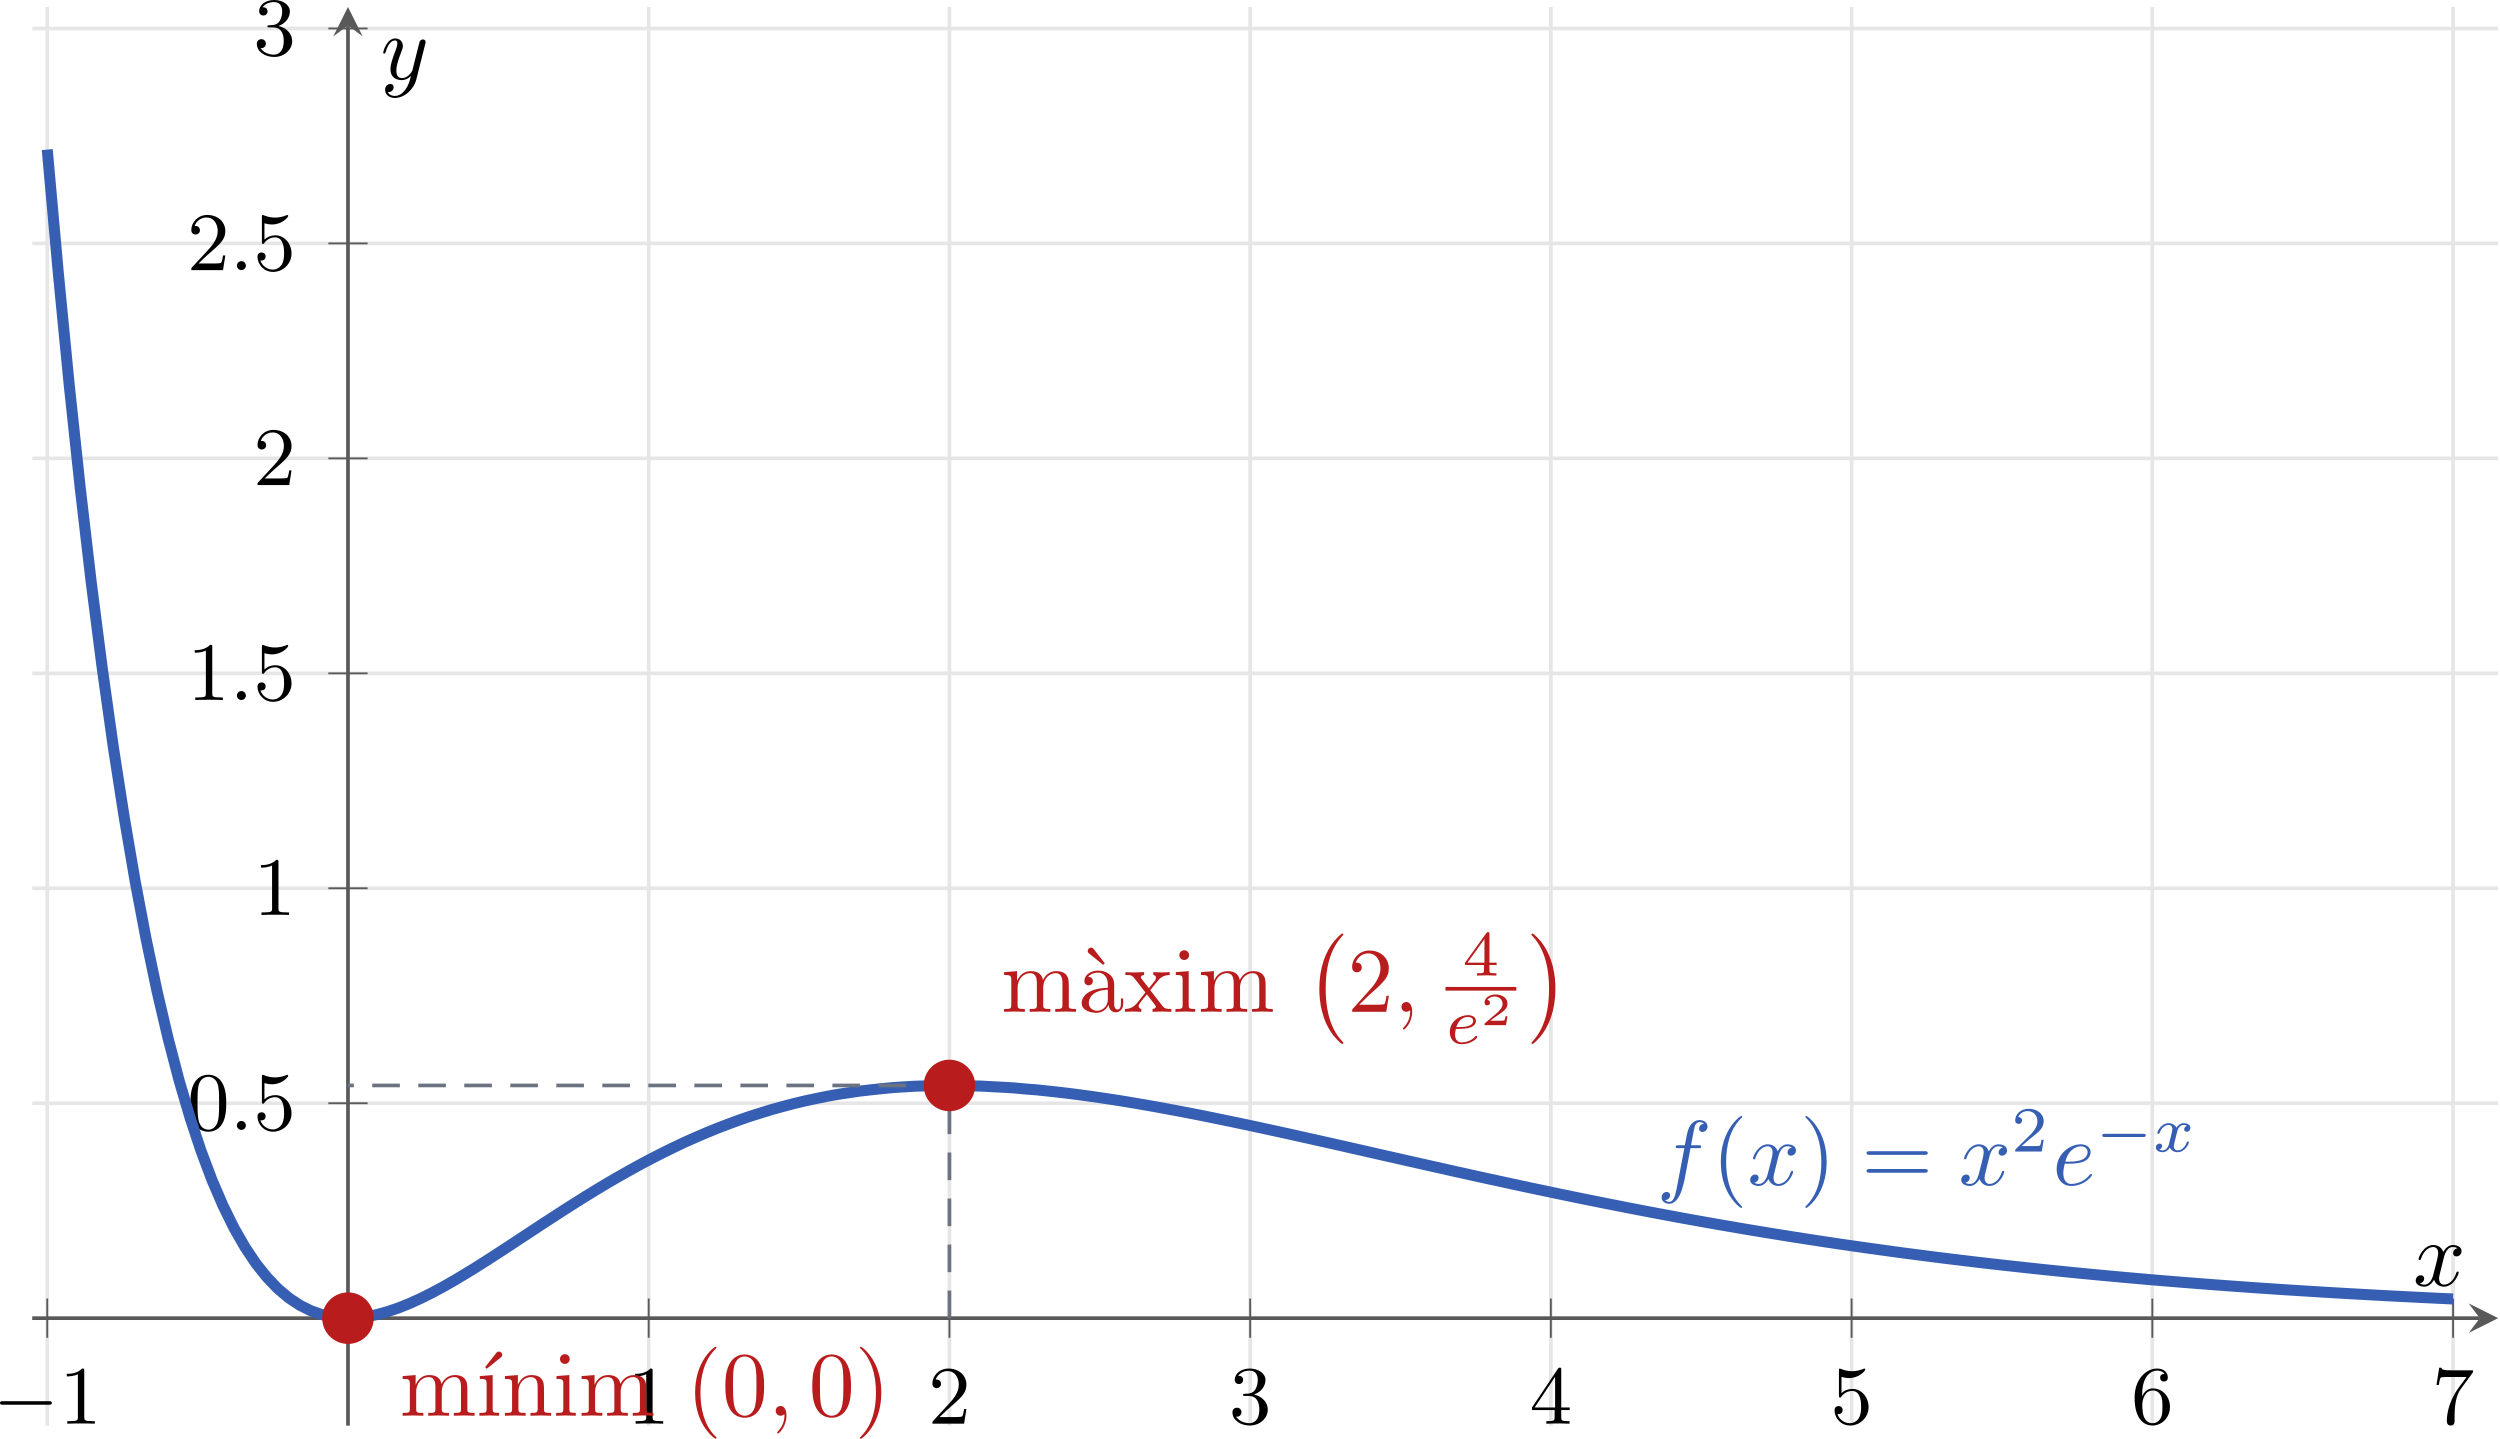
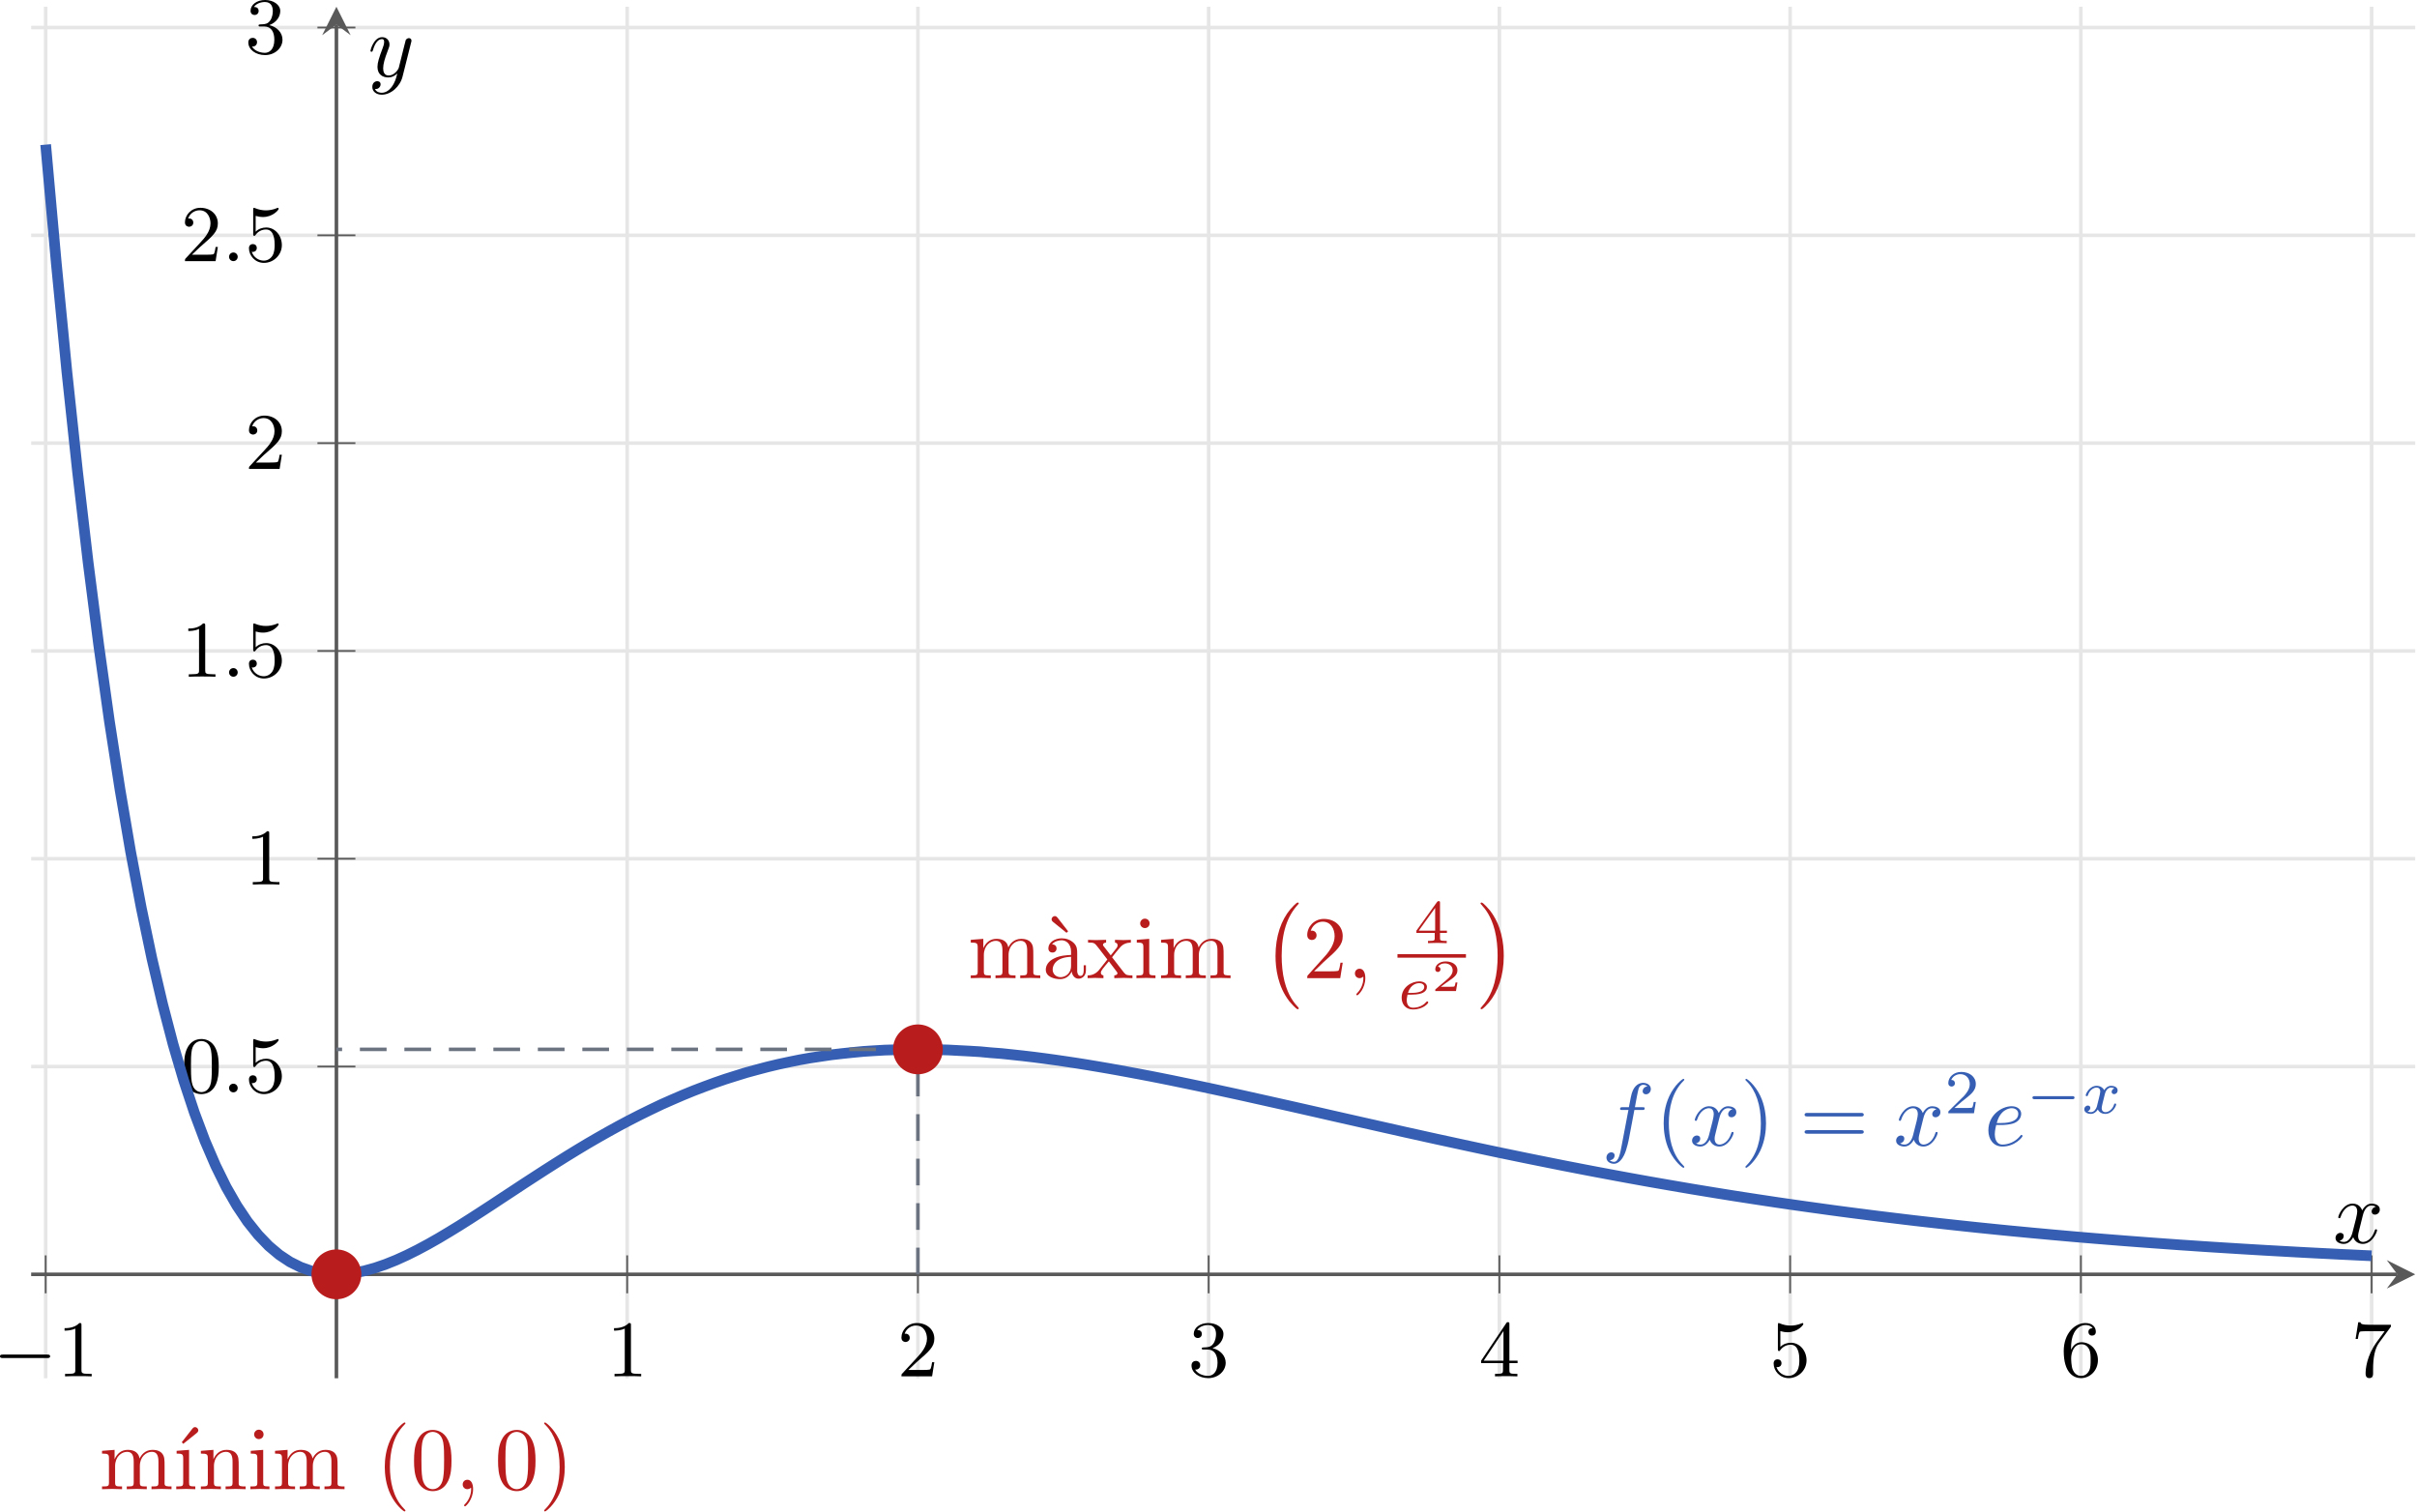
- <svg xmlns="http://www.w3.org/2000/svg" xmlns:xlink="http://www.w3.org/1999/xlink" version="1.1" width="270.662pt" height="155.765pt" viewBox="-62.927 -63.891 270.662 155.765">
+ <svg xmlns="http://www.w3.org/2000/svg" xmlns:xlink="http://www.w3.org/1999/xlink" version="1.1" width="270.662pt" height="169.262pt" viewBox="-62.927 -63.891 270.662 169.262">
  <defs>
    <path id="g0-0" d="M6.052-2.053C6.214-2.053 6.384-2.053 6.384-2.251C6.384-2.439 6.205-2.439 6.052-2.439H1.103C.95-2.439 .771-2.439 .771-2.251C.771-2.053 .941-2.053 1.103-2.053H6.052Z" />
    <path id="g1-58" d="M1.757-.484C1.757-.744 1.551-.968 1.273-.968S.789-.744 .789-.484S.995 0 1.273 0S1.757-.224 1.757-.484Z" />
    <path id="g2-48" d="M4.241-2.869C4.241-3.47 4.214-4.241 3.9-4.914C3.506-5.756 2.824-5.972 2.304-5.972C1.766-5.972 1.085-5.756 .69-4.896C.403-4.277 .359-3.551 .359-2.869C.359-2.286 .377-1.417 .762-.708C1.184 .054 1.883 .197 2.295 .197C2.878 .197 3.542-.054 3.918-.879C4.187-1.479 4.241-2.152 4.241-2.869ZM2.304-.027C2.035-.027 1.39-.152 1.219-1.166C1.13-1.695 1.13-2.466 1.13-2.977C1.13-3.587 1.13-4.295 1.237-4.788C1.417-5.586 1.991-5.747 2.295-5.747C2.636-5.747 3.201-5.568 3.371-4.734C3.47-4.241 3.47-3.542 3.47-2.977C3.47-2.421 3.47-1.668 3.38-1.139C3.192-.117 2.529-.027 2.304-.027Z" />
    <path id="g2-49" d="M2.726-5.73C2.726-5.954 2.717-5.972 2.493-5.972C1.937-5.398 1.112-5.398 .834-5.398V-5.12C1.004-5.12 1.551-5.12 2.035-5.353V-.717C2.035-.386 2.008-.278 1.175-.278H.888V0C1.21-.027 2.008-.027 2.376-.027S3.551-.027 3.873 0V-.278H3.587C2.753-.278 2.726-.386 2.726-.717V-5.73Z" />
    <path id="g2-50" d="M4.142-1.587H3.891C3.873-1.47 3.802-.941 3.685-.798C3.631-.717 3.013-.717 2.833-.717H1.237L2.125-1.56C3.596-2.833 4.142-3.309 4.142-4.223C4.142-5.254 3.291-5.972 2.188-5.972C1.157-5.972 .457-5.156 .457-4.34C.457-3.891 .843-3.847 .924-3.847C1.121-3.847 1.39-3.99 1.39-4.313C1.39-4.582 1.201-4.779 .924-4.779C.879-4.779 .852-4.779 .816-4.77C1.031-5.407 1.605-5.694 2.089-5.694C3.004-5.694 3.318-4.842 3.318-4.223C3.318-3.309 2.627-2.564 2.197-2.098L.556-.323C.457-.224 .457-.206 .457 0H3.891L4.142-1.587Z" />
    <path id="g2-51" d="M2.735-3.156C3.569-3.47 3.963-4.125 3.963-4.743C3.963-5.434 3.201-5.972 2.268-5.972S.637-5.443 .637-4.761C.637-4.465 .834-4.295 1.094-4.295S1.542-4.483 1.542-4.743C1.542-5.057 1.327-5.192 1.022-5.192C1.255-5.568 1.802-5.747 2.242-5.747C2.986-5.747 3.129-5.156 3.129-4.734C3.129-4.465 3.075-4.035 2.851-3.694C2.573-3.291 2.26-3.273 2-3.255C1.775-3.237 1.757-3.237 1.686-3.237C1.605-3.228 1.533-3.219 1.533-3.12C1.533-3.004 1.605-3.004 1.757-3.004H2.179C2.959-3.004 3.3-2.376 3.3-1.524C3.3-.377 2.69-.054 2.233-.054C2.062-.054 1.193-.099 .789-.762C1.112-.717 1.363-.941 1.363-1.246C1.363-1.542 1.139-1.731 .879-1.731C.655-1.731 .386-1.596 .386-1.219C.386-.421 1.219 .197 2.26 .197C3.38 .197 4.214-.61 4.214-1.524C4.214-2.304 3.596-2.968 2.735-3.156Z" />
    <path id="g2-52" d="M.26-1.757V-1.479H2.708V-.708C2.708-.377 2.681-.278 2.008-.278H1.811V0C2.376-.027 3.004-.027 3.067-.027C3.111-.027 3.757-.027 4.322 0V-.278H4.125C3.452-.278 3.425-.377 3.425-.708V-1.479H4.34V-1.757H3.425V-5.828C3.425-6.007 3.425-6.07 3.255-6.07C3.147-6.07 3.138-6.061 3.058-5.936L.26-1.757ZM.547-1.757L2.762-5.075V-1.757H.547Z" />
    <path id="g2-53" d="M.933-3.093C.933-2.932 .933-2.833 1.058-2.833C1.13-2.833 1.157-2.869 1.21-2.95C1.479-3.327 1.91-3.542 2.376-3.542C3.335-3.542 3.335-2.161 3.335-1.838C3.335-1.56 3.335-1.004 3.084-.601C2.842-.224 2.466-.054 2.116-.054C1.587-.054 .986-.386 .771-1.049C.78-1.049 .834-1.031 .897-1.031C1.076-1.031 1.336-1.148 1.336-1.47C1.336-1.748 1.139-1.91 .897-1.91C.708-1.91 .457-1.802 .457-1.444C.457-.628 1.139 .197 2.134 .197C3.219 .197 4.142-.681 4.142-1.793C4.142-2.878 3.371-3.766 2.394-3.766C1.964-3.766 1.524-3.622 1.21-3.3V-5.066C1.479-4.985 1.757-4.94 2.035-4.94C3.138-4.94 3.784-5.738 3.784-5.855C3.784-5.936 3.73-5.972 3.685-5.972C3.667-5.972 3.649-5.972 3.569-5.927C3.147-5.756 2.735-5.685 2.358-5.685C1.973-5.685 1.569-5.756 1.157-5.927C1.067-5.972 1.049-5.972 1.04-5.972C.933-5.972 .933-5.882 .933-5.73V-3.093Z" />
    <path id="g2-54" d="M1.201-2.968C1.201-3.882 1.3-4.394 1.542-4.86C1.722-5.227 2.161-5.747 2.824-5.747C3.004-5.747 3.416-5.712 3.622-5.389C3.291-5.389 3.147-5.218 3.147-4.976C3.147-4.743 3.309-4.564 3.56-4.564S3.981-4.725 3.981-4.994C3.981-5.496 3.622-5.972 2.806-5.972C1.65-5.972 .386-4.833 .386-2.833C.386-.403 1.479 .197 2.322 .197C3.318 .197 4.214-.637 4.214-1.82C4.214-2.959 3.389-3.82 2.376-3.82C1.838-3.82 1.453-3.506 1.201-2.968ZM2.313-.054C1.802-.054 1.506-.475 1.399-.735C1.228-1.139 1.219-1.883 1.219-2.026C1.219-2.627 1.497-3.596 2.358-3.596C2.502-3.596 2.941-3.596 3.228-3.04C3.398-2.699 3.398-2.26 3.398-1.829S3.398-.959 3.228-.628C2.95-.117 2.555-.054 2.313-.054Z" />
    <path id="g2-55" d="M4.394-5.469C4.474-5.568 4.474-5.586 4.474-5.774H2.242C1.112-5.774 1.085-5.891 1.058-6.061H.807L.511-4.187H.762C.798-4.394 .87-4.896 .986-5.003C1.049-5.057 1.757-5.057 1.883-5.057H3.766L2.905-3.882C1.739-2.277 1.632-.816 1.632-.305C1.632-.206 1.632 .197 2.044 .197C2.466 .197 2.466-.197 2.466-.314V-.753C2.466-2.071 2.663-3.111 3.138-3.757L4.394-5.469Z" />
    <path id="g3-0" d="M5.189-1.576C5.3-1.576 5.467-1.576 5.467-1.743C5.467-1.918 5.307-1.918 5.189-1.918H1.032C.921-1.918 .753-1.918 .753-1.75C.753-1.576 .914-1.576 1.032-1.576H5.189Z" />
    <path id="g4-59" d="M2.022-.01C2.022-.667 1.773-1.056 1.385-1.056C1.056-1.056 .857-.807 .857-.528C.857-.259 1.056 0 1.385 0C1.504 0 1.634-.04 1.733-.13C1.763-.149 1.773-.159 1.783-.159S1.803-.149 1.803-.01C1.803 .727 1.455 1.325 1.126 1.654C1.016 1.763 1.016 1.783 1.016 1.813C1.016 1.883 1.066 1.923 1.116 1.923C1.225 1.923 2.022 1.156 2.022-.01Z" />
    <path id="g4-101" d="M1.863-2.301C2.152-2.301 2.889-2.321 3.387-2.531C4.085-2.829 4.134-3.417 4.134-3.557C4.134-3.995 3.756-4.403 3.068-4.403C1.963-4.403 .458-3.437 .458-1.694C.458-.677 1.046 .11 2.022 .11C3.447 .11 4.284-.946 4.284-1.066C4.284-1.126 4.224-1.196 4.164-1.196C4.115-1.196 4.095-1.176 4.035-1.096C3.248-.11 2.162-.11 2.042-.11C1.265-.11 1.176-.946 1.176-1.265C1.176-1.385 1.186-1.694 1.335-2.301H1.863ZM1.395-2.521C1.783-4.035 2.809-4.184 3.068-4.184C3.537-4.184 3.806-3.895 3.806-3.557C3.806-2.521 2.212-2.521 1.803-2.521H1.395Z" />
    <path id="g4-102" d="M3.656-3.985H4.513C4.712-3.985 4.812-3.985 4.812-4.184C4.812-4.294 4.712-4.294 4.543-4.294H3.716L3.925-5.43C3.965-5.639 4.105-6.346 4.164-6.466C4.254-6.655 4.423-6.804 4.633-6.804C4.672-6.804 4.932-6.804 5.121-6.625C4.682-6.585 4.583-6.237 4.583-6.087C4.583-5.858 4.762-5.738 4.951-5.738C5.21-5.738 5.499-5.958 5.499-6.336C5.499-6.795 5.041-7.024 4.633-7.024C4.294-7.024 3.666-6.844 3.367-5.858C3.308-5.649 3.278-5.549 3.039-4.294H2.351C2.162-4.294 2.052-4.294 2.052-4.105C2.052-3.985 2.142-3.985 2.331-3.985H2.989L2.242-.05C2.062 .917 1.893 1.823 1.375 1.823C1.335 1.823 1.086 1.823 .897 1.644C1.355 1.614 1.445 1.255 1.445 1.106C1.445 .877 1.265 .757 1.076 .757C.817 .757 .528 .976 .528 1.355C.528 1.803 .966 2.042 1.375 2.042C1.923 2.042 2.321 1.455 2.501 1.076C2.819 .448 3.049-.757 3.059-.827L3.656-3.985Z" />
    <path id="g4-120" d="M3.328-3.009C3.387-3.268 3.616-4.184 4.314-4.184C4.364-4.184 4.603-4.184 4.812-4.055C4.533-4.005 4.334-3.756 4.334-3.517C4.334-3.357 4.443-3.168 4.712-3.168C4.932-3.168 5.25-3.347 5.25-3.746C5.25-4.264 4.663-4.403 4.324-4.403C3.746-4.403 3.397-3.875 3.278-3.646C3.029-4.304 2.491-4.403 2.202-4.403C1.166-4.403 .598-3.118 .598-2.869C.598-2.77 .697-2.77 .717-2.77C.797-2.77 .827-2.79 .847-2.879C1.186-3.935 1.843-4.184 2.182-4.184C2.371-4.184 2.72-4.095 2.72-3.517C2.72-3.208 2.55-2.54 2.182-1.146C2.022-.528 1.674-.11 1.235-.11C1.176-.11 .946-.11 .737-.239C.986-.289 1.205-.498 1.205-.777C1.205-1.046 .986-1.126 .837-1.126C.538-1.126 .289-.867 .289-.548C.289-.09 .787 .11 1.225 .11C1.883 .11 2.242-.588 2.271-.648C2.391-.279 2.75 .11 3.347 .11C4.374 .11 4.941-1.176 4.941-1.425C4.941-1.524 4.852-1.524 4.822-1.524C4.732-1.524 4.712-1.484 4.692-1.415C4.364-.349 3.686-.11 3.367-.11C2.979-.11 2.819-.428 2.819-.767C2.819-.986 2.879-1.205 2.989-1.644L3.328-3.009Z" />
    <path id="g4-121" d="M4.842-3.796C4.882-3.935 4.882-3.955 4.882-4.025C4.882-4.204 4.742-4.294 4.593-4.294C4.493-4.294 4.334-4.234 4.244-4.085C4.224-4.035 4.144-3.726 4.105-3.547C4.035-3.288 3.965-3.019 3.905-2.75L3.457-.956C3.417-.807 2.989-.11 2.331-.11C1.823-.11 1.714-.548 1.714-.917C1.714-1.375 1.883-1.993 2.222-2.869C2.381-3.278 2.421-3.387 2.421-3.587C2.421-4.035 2.102-4.403 1.604-4.403C.658-4.403 .289-2.959 .289-2.869C.289-2.77 .389-2.77 .408-2.77C.508-2.77 .518-2.79 .568-2.949C.837-3.885 1.235-4.184 1.574-4.184C1.654-4.184 1.823-4.184 1.823-3.866C1.823-3.616 1.724-3.357 1.654-3.168C1.255-2.112 1.076-1.544 1.076-1.076C1.076-.189 1.704 .11 2.291 .11C2.68 .11 3.019-.06 3.298-.339C3.168 .179 3.049 .667 2.65 1.196C2.391 1.534 2.012 1.823 1.554 1.823C1.415 1.823 .966 1.793 .797 1.405C.956 1.405 1.086 1.405 1.225 1.285C1.325 1.196 1.425 1.066 1.425 .877C1.425 .568 1.156 .528 1.056 .528C.827 .528 .498 .687 .498 1.176C.498 1.674 .936 2.042 1.554 2.042C2.58 2.042 3.606 1.136 3.885 .01L4.842-3.796Z" />
    <path id="g5-101" d="M1.562-1.59C1.757-1.59 2.308-1.604 2.685-1.736C3.201-1.918 3.299-2.253 3.299-2.462C3.299-2.845 2.915-3.075 2.434-3.075C1.597-3.075 .467-2.434 .467-1.241C.467-.537 .907 .07 1.723 .07C2.901 .07 3.452-.621 3.452-.718C3.452-.76 3.389-.837 3.333-.837C3.292-.837 3.278-.823 3.222-.767C2.678-.126 1.862-.126 1.736-.126C1.318-.126 1.039-.404 1.039-.969C1.039-1.067 1.039-1.206 1.123-1.59H1.562ZM1.179-1.785C1.465-2.797 2.239-2.88 2.434-2.88C2.741-2.88 2.999-2.727 2.999-2.462C2.999-1.785 1.82-1.785 1.52-1.785H1.179Z" />
    <path id="g5-120" d="M1.736-.739C1.667-.502 1.437-.126 1.081-.126C1.06-.126 .851-.126 .704-.223C.99-.314 1.011-.565 1.011-.607C1.011-.76 .893-.865 .732-.865C.537-.865 .335-.697 .335-.439C.335-.091 .725 .07 1.067 .07C1.388 .07 1.674-.133 1.848-.425C2.015-.056 2.399 .07 2.678 .07C3.48 .07 3.905-.802 3.905-.997C3.905-1.088 3.815-1.088 3.794-1.088C3.696-1.088 3.689-1.053 3.661-.969C3.515-.488 3.096-.126 2.706-.126C2.427-.126 2.28-.314 2.28-.579C2.28-.76 2.448-1.395 2.643-2.169C2.783-2.706 3.096-2.88 3.327-2.88C3.34-2.88 3.557-2.88 3.703-2.783C3.48-2.72 3.396-2.525 3.396-2.399C3.396-2.246 3.515-2.141 3.675-2.141S4.066-2.273 4.066-2.566C4.066-2.957 3.619-3.075 3.34-3.075C2.992-3.075 2.713-2.845 2.559-2.58C2.434-2.866 2.113-3.075 1.723-3.075C.941-3.075 .495-2.218 .495-2.008C.495-1.918 .593-1.918 .614-1.918C.704-1.918 .711-1.946 .746-2.036C.921-2.58 1.36-2.88 1.702-2.88C1.932-2.88 2.12-2.755 2.12-2.42C2.12-2.28 2.036-1.932 1.974-1.695L1.736-.739Z" />
    <path id="g6-16" d="M1.763-4.403L.369-4.294V-3.985C1.016-3.985 1.106-3.925 1.106-3.437V-.757C1.106-.309 .996-.309 .329-.309V0C.648-.01 1.186-.03 1.425-.03C1.773-.03 2.122-.01 2.461 0V-.309C1.803-.309 1.763-.359 1.763-.747V-4.403Z" />
    <path id="g6-18" d="M2.74-5.081L2.919-5.25L1.724-6.785C1.694-6.824 1.584-6.954 1.425-6.954C1.245-6.954 1.066-6.775 1.066-6.595C1.066-6.476 1.136-6.376 1.235-6.296L2.74-5.081Z" />
    <path id="g6-19" d="M3.736-6.296C3.826-6.366 3.905-6.476 3.905-6.595C3.905-6.775 3.726-6.954 3.547-6.954C3.397-6.954 3.288-6.844 3.248-6.785L2.052-5.26L2.222-5.081L3.736-6.296Z" />
    <path id="g6-40" d="M3.298 2.391C3.298 2.361 3.298 2.341 3.128 2.172C1.883 .917 1.564-.966 1.564-2.491C1.564-4.224 1.943-5.958 3.168-7.203C3.298-7.323 3.298-7.342 3.298-7.372C3.298-7.442 3.258-7.472 3.198-7.472C3.098-7.472 2.202-6.795 1.614-5.529C1.106-4.433 .986-3.328 .986-2.491C.986-1.714 1.096-.508 1.644 .618C2.242 1.843 3.098 2.491 3.198 2.491C3.258 2.491 3.298 2.461 3.298 2.391Z" />
    <path id="g6-41" d="M2.879-2.491C2.879-3.268 2.77-4.473 2.222-5.599C1.624-6.824 .767-7.472 .667-7.472C.608-7.472 .568-7.432 .568-7.372C.568-7.342 .568-7.323 .757-7.143C1.733-6.157 2.301-4.573 2.301-2.491C2.301-.787 1.933 .966 .697 2.222C.568 2.341 .568 2.361 .568 2.391C.568 2.451 .608 2.491 .667 2.491C.767 2.491 1.664 1.813 2.252 .548C2.76-.548 2.879-1.654 2.879-2.491Z" />
    <path id="g6-48" d="M4.583-3.188C4.583-3.985 4.533-4.782 4.184-5.519C3.726-6.476 2.909-6.635 2.491-6.635C1.893-6.635 1.166-6.376 .757-5.45C.438-4.762 .389-3.985 .389-3.188C.389-2.441 .428-1.544 .837-.787C1.265 .02 1.993 .219 2.481 .219C3.019 .219 3.776 .01 4.214-.936C4.533-1.624 4.583-2.401 4.583-3.188ZM2.481 0C2.092 0 1.504-.249 1.325-1.205C1.215-1.803 1.215-2.72 1.215-3.308C1.215-3.945 1.215-4.603 1.295-5.141C1.484-6.326 2.232-6.416 2.481-6.416C2.809-6.416 3.467-6.237 3.656-5.25C3.756-4.692 3.756-3.935 3.756-3.308C3.756-2.56 3.756-1.883 3.646-1.245C3.497-.299 2.929 0 2.481 0Z" />
    <path id="g6-50" d="M1.265-.767L2.321-1.793C3.875-3.168 4.473-3.706 4.473-4.702C4.473-5.838 3.577-6.635 2.361-6.635C1.235-6.635 .498-5.719 .498-4.832C.498-4.274 .996-4.274 1.026-4.274C1.196-4.274 1.544-4.394 1.544-4.802C1.544-5.061 1.365-5.32 1.016-5.32C.936-5.32 .917-5.32 .887-5.31C1.116-5.958 1.654-6.326 2.232-6.326C3.138-6.326 3.567-5.519 3.567-4.702C3.567-3.905 3.068-3.118 2.521-2.501L.608-.369C.498-.259 .498-.239 .498 0H4.194L4.473-1.733H4.224C4.174-1.435 4.105-.996 4.005-.847C3.935-.767 3.278-.767 3.059-.767H1.265Z" />
    <path id="g6-61" d="M6.844-3.258C6.994-3.258 7.183-3.258 7.183-3.457S6.994-3.656 6.854-3.656H.887C.747-3.656 .558-3.656 .558-3.457S.747-3.258 .897-3.258H6.844ZM6.854-1.325C6.994-1.325 7.183-1.325 7.183-1.524S6.994-1.724 6.844-1.724H.897C.747-1.724 .558-1.724 .558-1.524S.747-1.325 .887-1.325H6.854Z" />
    <path id="g6-97" d="M3.318-.757C3.357-.359 3.626 .06 4.095 .06C4.304 .06 4.912-.08 4.912-.887V-1.445H4.663V-.887C4.663-.309 4.413-.249 4.304-.249C3.975-.249 3.935-.697 3.935-.747V-2.74C3.935-3.158 3.935-3.547 3.577-3.915C3.188-4.304 2.69-4.463 2.212-4.463C1.395-4.463 .707-3.995 .707-3.337C.707-3.039 .907-2.869 1.166-2.869C1.445-2.869 1.624-3.068 1.624-3.328C1.624-3.447 1.574-3.776 1.116-3.786C1.385-4.134 1.873-4.244 2.192-4.244C2.68-4.244 3.248-3.856 3.248-2.969V-2.6C2.74-2.57 2.042-2.54 1.415-2.242C.667-1.903 .418-1.385 .418-.946C.418-.139 1.385 .11 2.012 .11C2.67 .11 3.128-.289 3.318-.757ZM3.248-2.391V-1.395C3.248-.448 2.531-.11 2.082-.11C1.594-.11 1.186-.458 1.186-.956C1.186-1.504 1.604-2.331 3.248-2.391Z" />
    <path id="g6-105" d="M1.763-4.403L.369-4.294V-3.985C1.016-3.985 1.106-3.925 1.106-3.437V-.757C1.106-.309 .996-.309 .329-.309V0C.648-.01 1.186-.03 1.425-.03C1.773-.03 2.122-.01 2.461 0V-.309C1.803-.309 1.763-.359 1.763-.747V-4.403ZM1.803-6.137C1.803-6.456 1.554-6.665 1.275-6.665C.966-6.665 .747-6.396 .747-6.137C.747-5.868 .966-5.609 1.275-5.609C1.554-5.609 1.803-5.818 1.803-6.137Z" />
    <path id="g6-109" d="M1.096-3.427V-.757C1.096-.309 .986-.309 .319-.309V0C.667-.01 1.176-.03 1.445-.03C1.704-.03 2.222-.01 2.56 0V-.309C1.893-.309 1.783-.309 1.783-.757V-2.59C1.783-3.626 2.491-4.184 3.128-4.184C3.756-4.184 3.866-3.646 3.866-3.078V-.757C3.866-.309 3.756-.309 3.088-.309V0C3.437-.01 3.945-.03 4.214-.03C4.473-.03 4.991-.01 5.33 0V-.309C4.663-.309 4.553-.309 4.553-.757V-2.59C4.553-3.626 5.26-4.184 5.898-4.184C6.526-4.184 6.635-3.646 6.635-3.078V-.757C6.635-.309 6.526-.309 5.858-.309V0C6.207-.01 6.715-.03 6.984-.03C7.243-.03 7.761-.01 8.1 0V-.309C7.582-.309 7.333-.309 7.323-.608V-2.511C7.323-3.367 7.323-3.676 7.014-4.035C6.874-4.204 6.545-4.403 5.968-4.403C5.131-4.403 4.692-3.806 4.523-3.427C4.384-4.294 3.646-4.403 3.198-4.403C2.471-4.403 2.002-3.975 1.724-3.357V-4.403L.319-4.294V-3.985C1.016-3.985 1.096-3.915 1.096-3.427Z" />
    <path id="g6-110" d="M1.096-3.427V-.757C1.096-.309 .986-.309 .319-.309V0C.667-.01 1.176-.03 1.445-.03C1.704-.03 2.222-.01 2.56 0V-.309C1.893-.309 1.783-.309 1.783-.757V-2.59C1.783-3.626 2.491-4.184 3.128-4.184C3.756-4.184 3.866-3.646 3.866-3.078V-.757C3.866-.309 3.756-.309 3.088-.309V0C3.437-.01 3.945-.03 4.214-.03C4.473-.03 4.991-.01 5.33 0V-.309C4.812-.309 4.563-.309 4.553-.608V-2.511C4.553-3.367 4.553-3.676 4.244-4.035C4.105-4.204 3.776-4.403 3.198-4.403C2.471-4.403 2.002-3.975 1.724-3.357V-4.403L.319-4.294V-3.985C1.016-3.985 1.096-3.915 1.096-3.427Z" />
    <path id="g6-120" d="M2.859-2.341C3.158-2.72 3.537-3.208 3.776-3.467C4.085-3.826 4.493-3.975 4.961-3.985V-4.294C4.702-4.274 4.403-4.264 4.144-4.264C3.846-4.264 3.318-4.284 3.188-4.294V-3.985C3.397-3.965 3.477-3.836 3.477-3.676S3.377-3.387 3.328-3.328L2.71-2.55L1.933-3.557C1.843-3.656 1.843-3.676 1.843-3.736C1.843-3.885 1.993-3.975 2.192-3.985V-4.294C1.933-4.284 1.275-4.264 1.116-4.264C.907-4.264 .438-4.274 .169-4.294V-3.985C.867-3.985 .877-3.975 1.345-3.377L2.331-2.092L1.395-.907C.917-.329 .329-.309 .12-.309V0C.379-.02 .687-.03 .946-.03C1.235-.03 1.654-.01 1.893 0V-.309C1.674-.339 1.604-.468 1.604-.618C1.604-.837 1.893-1.166 2.501-1.883L3.258-.887C3.337-.777 3.467-.618 3.467-.558C3.467-.468 3.377-.319 3.108-.309V0C3.407-.01 3.965-.03 4.184-.03C4.453-.03 4.842-.02 5.141 0V-.309C4.603-.309 4.423-.329 4.194-.618L2.859-2.341Z" />
    <path id="g7-50" d="M3.522-1.269H3.285C3.264-1.116 3.194-.704 3.103-.635C3.048-.593 2.511-.593 2.413-.593H1.13C1.862-1.241 2.106-1.437 2.525-1.764C3.041-2.176 3.522-2.608 3.522-3.271C3.522-4.115 2.783-4.631 1.89-4.631C1.025-4.631 .439-4.024 .439-3.382C.439-3.027 .739-2.992 .809-2.992C.976-2.992 1.179-3.11 1.179-3.361C1.179-3.487 1.13-3.731 .767-3.731C.983-4.226 1.458-4.38 1.785-4.38C2.483-4.38 2.845-3.836 2.845-3.271C2.845-2.664 2.413-2.183 2.19-1.932L.509-.272C.439-.209 .439-.195 .439 0H3.313L3.522-1.269Z" />
    <path id="g7-52" d="M3.689-1.144V-1.395H2.915V-4.505C2.915-4.652 2.915-4.7 2.762-4.7C2.678-4.7 2.65-4.7 2.58-4.603L.272-1.395V-1.144H2.322V-.572C2.322-.335 2.322-.251 1.757-.251H1.569V0C1.918-.014 2.364-.028 2.615-.028C2.873-.028 3.32-.014 3.668 0V-.251H3.48C2.915-.251 2.915-.335 2.915-.572V-1.144H3.689ZM2.371-3.947V-1.395H.53L2.371-3.947Z" />
    <path id="g8-50" d="M2.934-.961H2.725C2.71-.867 2.66-.558 2.58-.508C2.54-.478 2.122-.478 2.047-.478H1.071C1.4-.722 1.768-1.001 2.067-1.2C2.516-1.509 2.934-1.798 2.934-2.326C2.934-2.964 2.331-3.318 1.619-3.318C.946-3.318 .453-2.929 .453-2.441C.453-2.182 .672-2.137 .742-2.137C.877-2.137 1.036-2.227 1.036-2.431C1.036-2.61 .907-2.71 .752-2.725C.892-2.949 1.181-3.098 1.514-3.098C1.998-3.098 2.401-2.809 2.401-2.321C2.401-1.903 2.112-1.584 1.729-1.26L.513-.229C.463-.184 .458-.184 .453-.149V0H2.77L2.934-.961Z" />
    <path id="g9-0" d="M4.115 11.447C4.115 11.407 4.095 11.387 4.075 11.357C3.616 10.869 2.939 10.062 2.521 8.438C2.291 7.532 2.202 6.506 2.202 5.579C2.202 2.959 2.829 1.126 4.025-.169C4.115-.259 4.115-.279 4.115-.299C4.115-.399 4.035-.399 3.995-.399C3.846-.399 3.308 .199 3.178 .349C2.162 1.554 1.514 3.347 1.514 5.569C1.514 6.984 1.763 8.986 3.068 10.67C3.168 10.79 3.816 11.547 3.995 11.547C4.035 11.547 4.115 11.547 4.115 11.447Z" />
    <path id="g9-1" d="M3.039 5.579C3.039 4.164 2.79 2.162 1.484 .478C1.385 .359 .737-.399 .558-.399C.508-.399 .438-.379 .438-.299C.438-.259 .458-.229 .498-.199C.976 .319 1.624 1.126 2.032 2.71C2.262 3.616 2.351 4.643 2.351 5.569C2.351 6.575 2.262 7.592 2.002 8.568C1.624 9.963 1.036 10.76 .528 11.318C.438 11.407 .438 11.427 .438 11.447C.438 11.527 .508 11.547 .558 11.547C.707 11.547 1.255 10.939 1.375 10.8C2.391 9.594 3.039 7.801 3.039 5.579Z" />
  </defs>
  <g id="page1">
-     <path d="M-57.813 90.457V-63.136M7.305 90.457V-63.136M39.863 90.457V-63.136M72.421 90.457V-63.136M104.977 90.457V-63.136M137.536 90.457V-63.136M170.094 90.457V-63.136M202.653 90.457V-63.136" stroke="#e6e6e6" fill="none" stroke-width=".399" stroke-miterlimit="10" />
+     <path d="M-57.813 90.457V-63.137M7.305 90.457V-63.137M39.863 90.457V-63.137M72.421 90.457V-63.137M104.977 90.457V-63.137M137.536 90.457V-63.137M170.094 90.457V-63.137M202.653 90.457V-63.137" stroke="#e6e6e6" fill="none" stroke-width=".399" stroke-miterlimit="10" />
    <path d="M-59.438 55.551H207.536M-59.438 32.277H207.536M-59.438 9.008H207.536M-59.438-14.265H207.536M-59.438-37.539H207.536M-59.438-60.808H207.536" stroke="#e6e6e6" fill="none" stroke-width=".399" stroke-miterlimit="10" />
    <path d="M-57.813 80.945V76.695M7.305 80.945V76.695M39.863 80.945V76.695M72.421 80.945V76.695M104.977 80.945V76.695M137.536 80.945V76.695M170.094 80.945V76.695M202.653 80.945V76.695" stroke="#595959" fill="none" stroke-width=".199" stroke-miterlimit="10" />
    <path d="M-27.379 55.551H-23.129M-27.379 32.277H-23.129M-27.379 9.008H-23.129M-27.379-14.265H-23.129M-27.379-37.539H-23.129M-27.379-60.808H-23.129" stroke="#595959" fill="none" stroke-width=".199" stroke-miterlimit="10" />
    <path d="M-59.438 78.82H205.542" stroke="#595959" fill="none" stroke-width=".399" stroke-miterlimit="10" />
    <path d="M207.535 78.82L204.348 77.227L205.543 78.82L204.348 80.414" fill="#595959" />
    <path d="M-25.254 90.457V-61.144" stroke="#595959" fill="none" stroke-width=".399" stroke-miterlimit="10" />
    <path d="M-25.254-63.137L-26.848-59.949L-25.254-61.145L-23.66-59.949" fill="#595959" />
-     <g transform="matrix(1 0 0 1 -11.84 3.7271)">
-       <use x="-51.858" y="86.518" xlink:href="#g0-0" />
-       <use x="-44.691" y="86.518" xlink:href="#g2-49" />
+     <g transform="matrix(1 0 0 1 -11.84 16.1969)">
+       <use x="-51.858" y="74.048" xlink:href="#g0-0" />
+       <use x="-44.691" y="74.048" xlink:href="#g2-49" />
    </g>
-     <g transform="matrix(1 0 0 1 56.8591 3.7271)">
-       <use x="-51.858" y="86.518" xlink:href="#g2-49" />
+     <g transform="matrix(1 0 0 1 56.8591 16.1969)">
+       <use x="-51.858" y="74.048" xlink:href="#g2-49" />
    </g>
-     <g transform="matrix(1 0 0 1 89.4168 3.7271)">
-       <use x="-51.858" y="86.518" xlink:href="#g2-50" />
+     <g transform="matrix(1 0 0 1 89.4168 16.1969)">
+       <use x="-51.858" y="74.048" xlink:href="#g2-50" />
    </g>
-     <g transform="matrix(1 0 0 1 121.9744 3.7271)">
-       <use x="-51.858" y="86.518" xlink:href="#g2-51" />
+     <g transform="matrix(1 0 0 1 121.9744 16.1969)">
+       <use x="-51.858" y="74.048" xlink:href="#g2-51" />
    </g>
-     <g transform="matrix(1 0 0 1 154.5322 3.7271)">
-       <use x="-51.858" y="86.518" xlink:href="#g2-52" />
+     <g transform="matrix(1 0 0 1 154.5322 16.1969)">
+       <use x="-51.858" y="74.048" xlink:href="#g2-52" />
    </g>
-     <g transform="matrix(1 0 0 1 187.0902 3.7271)">
-       <use x="-51.858" y="86.518" xlink:href="#g2-53" />
+     <g transform="matrix(1 0 0 1 187.0902 16.1969)">
+       <use x="-51.858" y="74.048" xlink:href="#g2-53" />
    </g>
-     <g transform="matrix(1 0 0 1 219.6472 3.7271)">
-       <use x="-51.858" y="86.518" xlink:href="#g2-54" />
+     <g transform="matrix(1 0 0 1 219.6472 16.1969)">
+       <use x="-51.858" y="74.048" xlink:href="#g2-54" />
    </g>
-     <g transform="matrix(1 0 0 1 252.2052 3.7271)">
-       <use x="-51.858" y="86.518" xlink:href="#g2-55" />
+     <g transform="matrix(1 0 0 1 252.2052 16.1969)">
+       <use x="-51.858" y="74.048" xlink:href="#g2-55" />
    </g>
-     <g transform="matrix(1 0 0 1 9.1845 -28.0794)">
-       <use x="-51.858" y="86.518" xlink:href="#g2-48" />
-       <use x="-47.25" y="86.518" xlink:href="#g1-58" />
-       <use x="-44.691" y="86.518" xlink:href="#g2-53" />
+     <g transform="matrix(1 0 0 1 9.1845 -15.6096)">
+       <use x="-51.858" y="74.048" xlink:href="#g2-48" />
+       <use x="-47.25" y="74.048" xlink:href="#g1-58" />
+       <use x="-44.691" y="74.048" xlink:href="#g2-53" />
    </g>
-     <g transform="matrix(1 0 0 1 16.352 -51.3511)">
-       <use x="-51.858" y="86.518" xlink:href="#g2-49" />
+     <g transform="matrix(1 0 0 1 16.352 -38.8812)">
+       <use x="-51.858" y="74.048" xlink:href="#g2-49" />
    </g>
-     <g transform="matrix(1 0 0 1 9.1845 -74.6227)">
-       <use x="-51.858" y="86.518" xlink:href="#g2-49" />
-       <use x="-47.25" y="86.518" xlink:href="#g1-58" />
-       <use x="-44.691" y="86.518" xlink:href="#g2-53" />
+     <g transform="matrix(1 0 0 1 9.1845 -62.1529)">
+       <use x="-51.858" y="74.048" xlink:href="#g2-49" />
+       <use x="-47.25" y="74.048" xlink:href="#g1-58" />
+       <use x="-44.691" y="74.048" xlink:href="#g2-53" />
    </g>
-     <g transform="matrix(1 0 0 1 16.352 -97.8944)">
-       <use x="-51.858" y="86.518" xlink:href="#g2-50" />
+     <g transform="matrix(1 0 0 1 16.352 -85.4245)">
+       <use x="-51.858" y="74.048" xlink:href="#g2-50" />
    </g>
-     <g transform="matrix(1 0 0 1 9.1845 -121.166)">
-       <use x="-51.858" y="86.518" xlink:href="#g2-50" />
-       <use x="-47.25" y="86.518" xlink:href="#g1-58" />
-       <use x="-44.691" y="86.518" xlink:href="#g2-53" />
+     <g transform="matrix(1 0 0 1 9.1845 -108.6962)">
+       <use x="-51.858" y="74.048" xlink:href="#g2-50" />
+       <use x="-47.25" y="74.048" xlink:href="#g1-58" />
+       <use x="-44.691" y="74.048" xlink:href="#g2-53" />
    </g>
-     <g transform="matrix(1 0 0 1 16.352 -144.4377)">
-       <use x="-51.858" y="86.518" xlink:href="#g2-51" />
+     <g transform="matrix(1 0 0 1 16.352 -131.9678)">
+       <use x="-51.858" y="74.048" xlink:href="#g2-51" />
    </g>
-     <path d="M-57.813-47.695L-56.621-34.406L-55.434-22.222L-54.242-11.07L-53.055-.883L-51.863 8.41L-50.676 16.871L-49.484 24.551L-48.297 31.504L-47.105 37.789L-45.918 43.449L-44.727 48.531L-43.539 53.074L-42.348 57.125L-41.16 60.711L-39.973 63.875L-38.781 66.644L-37.594 69.055L-36.402 71.133L-35.215 72.906L-34.023 74.398L-32.836 75.637L-31.645 76.637L-30.457 77.426L-29.266 78.019L-28.078 78.438L-26.887 78.699L-25.699 78.812L-24.508 78.797L-23.32 78.668L-22.133 78.434L-20.941 78.106L-19.754 77.699L-18.562 77.219L-17.375 76.68L-16.184 76.086L-14.996 75.449L-13.805 74.773L-12.617 74.062L-11.426 73.332L-10.238 72.578L-9.047 71.809L-7.859 71.035L-6.672 70.25L-5.481 69.469L-4.293 68.684L-3.102 67.91L-1.914 67.141L-.723 66.383L.465 65.637L1.656 64.906L2.844 64.191L4.035 63.5L5.223 62.828L6.414 62.172L7.601 61.543L8.793 60.934L9.98 60.352L11.168 59.785L12.359 59.258L13.547 58.746L14.738 58.258L15.926 57.805L17.117 57.367L18.305 56.957L19.496 56.582L20.684 56.215L21.875 55.891L23.062 55.578L24.254 55.293L25.441 55.039L26.629 54.797L27.82 54.586L29.008 54.406L30.199 54.23L31.387 54.094L32.578 53.969L33.766 53.855L34.957 53.777L36.145 53.707L37.336 53.672L38.523 53.637L39.715 53.629L40.903 53.641L42.093 53.664L43.282 53.695L44.468 53.758L45.66 53.82L46.847 53.891L48.039 54.004L49.227 54.094L50.417 54.219L51.605 54.348L52.797 54.488L53.984 54.641L55.175 54.805L56.364 54.977L57.554 55.156L58.742 55.344L59.929 55.543L61.121 55.746L62.309 55.957L63.499 56.176L64.688 56.398L65.879 56.625L67.067 56.859L68.257 57.098L69.445 57.344L70.636 57.59L71.825 57.84L73.016 58.094L74.204 58.352L75.394 58.609L76.582 58.871L77.769 59.137L78.96 59.402L80.148 59.668L81.34 59.934L82.528 60.203L83.719 60.473L84.906 60.742L86.097 61.016L87.285 61.285L88.477 61.555L89.665 61.824L90.856 62.09L92.043 62.359L93.231 62.625L94.421 62.895L95.609 63.156L96.8 63.422L97.989 63.684L99.18 63.941L100.368 64.199L101.558 64.457L102.746 64.711L103.938 64.961L105.124 65.211L106.317 65.461L107.504 65.707L108.695 65.949L109.882 66.188L111.07 66.426L112.261 66.66L113.45 66.894L114.641 67.125L115.829 67.352L117.019 67.574L118.207 67.797L119.398 68.016L120.585 68.231L121.778 68.445L122.965 68.652L124.156 68.859L125.344 69.062L126.535 69.266L127.722 69.461L128.911 69.656L130.101 69.848L131.29 70.039L132.481 70.223L133.667 70.406L134.859 70.586L136.047 70.766L137.238 70.938L138.425 71.109L139.618 71.277L140.804 71.441L141.996 71.606L143.184 71.766L144.371 71.922L145.562 72.074L146.75 72.227L147.941 72.375L149.129 72.519L150.321 72.664L151.507 72.805L152.7 72.941L153.887 73.074L155.078 73.207L156.266 73.336L157.457 73.465L158.644 73.59L159.835 73.711L161.024 73.832L162.21 73.949L163.403 74.062L164.589 74.176L165.781 74.285L166.969 74.394L168.161 74.5L169.347 74.606L170.54 74.707L171.726 74.805L172.917 74.902L174.106 74.996L175.297 75.09L176.484 75.18L177.672 75.269L178.863 75.356L180.05 75.441L181.243 75.527L182.429 75.606L183.621 75.688L184.809 75.766L186 75.84L187.188 75.914L188.379 75.988L189.566 76.059L190.757 76.129L191.946 76.195L193.137 76.262L194.325 76.328L195.512 76.391L196.703 76.453L197.891 76.512L199.083 76.574L200.269 76.629L201.46 76.688L202.649 76.742" stroke="#365fb3" fill="none" stroke-width="1.196" stroke-miterlimit="10" />
+     <path d="M-57.813-47.695L-56.621-34.406L-55.434-22.222L-54.242-11.07L-53.055-.883L-51.863 8.41L-50.676 16.871L-49.484 24.551L-48.297 31.504L-47.105 37.789L-45.918 43.449L-44.727 48.531L-43.539 53.074L-42.348 57.125L-41.16 60.711L-39.973 63.875L-38.781 66.644L-37.594 69.055L-36.402 71.133L-35.215 72.906L-34.023 74.398L-32.836 75.637L-31.645 76.637L-30.457 77.426L-29.266 78.019L-28.078 78.438L-26.887 78.699L-25.699 78.812L-24.508 78.797L-23.32 78.668L-22.133 78.434L-20.941 78.106L-19.754 77.699L-18.562 77.219L-17.375 76.68L-16.184 76.086L-14.996 75.449L-13.805 74.773L-12.617 74.062L-11.426 73.332L-10.238 72.578L-9.047 71.809L-7.859 71.035L-6.672 70.25L-5.481 69.469L-4.293 68.684L-3.102 67.91L-1.914 67.141L-.723 66.383L.465 65.637L1.656 64.906L2.844 64.191L4.035 63.5L5.223 62.828L6.414 62.172L7.601 61.543L8.793 60.934L9.98 60.352L11.168 59.785L12.359 59.258L13.547 58.746L14.738 58.258L15.926 57.805L17.117 57.367L18.305 56.957L19.496 56.582L20.684 56.215L21.875 55.891L23.062 55.578L24.254 55.293L25.441 55.039L26.629 54.797L27.82 54.586L29.008 54.406L30.199 54.23L31.387 54.094L32.578 53.969L33.766 53.855L34.957 53.777L36.145 53.707L37.336 53.672L38.523 53.637L39.715 53.629L40.903 53.641L42.093 53.664L43.282 53.695L44.468 53.758L45.66 53.82L46.847 53.891L48.039 54.004L49.227 54.094L50.417 54.219L51.605 54.348L52.797 54.488L53.984 54.641L55.175 54.805L56.364 54.977L57.554 55.156L58.742 55.344L59.929 55.543L61.121 55.746L62.309 55.957L63.499 56.176L64.688 56.398L65.879 56.625L67.067 56.859L68.257 57.098L69.445 57.344L70.636 57.59L71.825 57.84L73.016 58.094L74.204 58.352L75.394 58.609L76.582 58.871L77.769 59.137L78.96 59.402L80.148 59.668L81.34 59.934L82.528 60.203L83.719 60.473L84.906 60.742L86.097 61.016L87.285 61.285L88.477 61.555L89.665 61.824L90.856 62.09L92.043 62.359L93.231 62.625L94.421 62.895L95.609 63.156L96.8 63.422L97.989 63.684L99.18 63.941L100.368 64.199L101.558 64.457L102.746 64.711L103.938 64.965L105.124 65.215L106.317 65.461L107.504 65.707L108.695 65.949L109.882 66.188L111.07 66.426L112.261 66.664L113.45 66.894L114.641 67.125L115.829 67.352L117.019 67.574L118.207 67.797L119.398 68.016L120.585 68.231L121.778 68.445L122.965 68.652L124.156 68.859L125.344 69.062L126.535 69.266L127.722 69.461L128.911 69.656L130.101 69.848L131.29 70.039L132.481 70.223L133.667 70.406L134.859 70.586L136.047 70.766L137.238 70.938L138.425 71.109L139.618 71.277L140.804 71.441L141.996 71.606L143.184 71.766L144.371 71.922L145.562 72.074L146.75 72.227L147.941 72.375L149.129 72.519L150.321 72.664L151.507 72.805L152.7 72.941L153.887 73.074L155.078 73.207L156.266 73.336L157.457 73.465L158.644 73.59L159.835 73.711L161.024 73.832L162.21 73.949L163.403 74.062L164.589 74.176L165.781 74.285L166.969 74.394L168.161 74.5L169.347 74.606L170.54 74.707L171.726 74.805L172.917 74.902L174.106 74.996L175.297 75.09L176.484 75.18L177.672 75.269L178.863 75.356L180.05 75.441L181.243 75.527L182.429 75.606L183.621 75.688L184.809 75.766L186 75.84L187.188 75.914L188.379 75.988L189.566 76.059L190.757 76.129L191.946 76.195L193.137 76.262L194.325 76.328L195.512 76.391L196.703 76.453L197.891 76.512L199.083 76.574L200.269 76.629L201.46 76.688L202.649 76.742" stroke="#365fb3" fill="none" stroke-width="1.196" stroke-miterlimit="10" />
    <path d="M39.863 78.82V53.625H-25.254" stroke="#6b7280" fill="none" stroke-width=".399" stroke-miterlimit="10" stroke-dasharray="2.989 1.993" />
-     <g fill="#b91c1c" transform="matrix(1 0 0 1 32.2059 2.865)">
-       <use x="-51.858" y="86.518" xlink:href="#g6-109" />
-       <use x="-44.663" y="86.518" xlink:href="#g6-19" />
-       <use x="-43.556" y="86.518" xlink:href="#g6-16" />
-       <use x="-40.789" y="86.518" xlink:href="#g6-110" />
-       <use x="-35.254" y="86.518" xlink:href="#g6-105" />
-       <use x="-32.486" y="86.518" xlink:href="#g6-109" />
-       <use x="-20.863" y="86.518" xlink:href="#g6-40" />
-       <use x="-16.989" y="86.518" xlink:href="#g6-48" />
-       <use x="-12.008" y="86.518" xlink:href="#g4-59" />
-       <use x="-7.58" y="86.518" xlink:href="#g6-48" />
-       <use x="-2.598" y="86.518" xlink:href="#g6-41" />
+     <g fill="#b91c1c" transform="matrix(1 0 0 1 .0382 28.832)">
+       <use x="-51.858" y="74.048" xlink:href="#g6-109" />
+       <use x="-44.663" y="74.048" xlink:href="#g6-19" />
+       <use x="-43.556" y="74.048" xlink:href="#g6-16" />
+       <use x="-40.789" y="74.048" xlink:href="#g6-110" />
+       <use x="-35.254" y="74.048" xlink:href="#g6-105" />
+       <use x="-32.486" y="74.048" xlink:href="#g6-109" />
+       <use x="-20.863" y="74.048" xlink:href="#g6-40" />
+       <use x="-16.989" y="74.048" xlink:href="#g6-48" />
+       <use x="-12.008" y="74.048" xlink:href="#g4-59" />
+       <use x="-7.58" y="74.048" xlink:href="#g6-48" />
+       <use x="-2.598" y="74.048" xlink:href="#g6-41" />
    </g>
-     <g fill="#b91c1c" transform="matrix(1 0 0 1 97.3212 -40.8664)">
-       <use x="-51.858" y="86.518" xlink:href="#g6-109" />
-       <use x="-43.556" y="86.518" xlink:href="#g6-18" />
-       <use x="-43.556" y="86.518" xlink:href="#g6-97" />
-       <use x="-38.575" y="86.518" xlink:href="#g6-120" />
-       <use x="-33.317" y="86.518" xlink:href="#g6-105" />
-       <use x="-30.549" y="86.518" xlink:href="#g6-109" />
-       <use x="-18.926" y="78.448" xlink:href="#g9-0" />
-       <use x="-14.36" y="86.518" xlink:href="#g6-50" />
-       <use x="-9.378" y="86.518" xlink:href="#g4-59" />
-       <use x="-1.907" y="82.595" xlink:href="#g7-52" />
+     <g fill="#b91c1c" transform="matrix(1 0 0 1 97.3212 -28.3966)">
+       <use x="-51.858" y="74.048" xlink:href="#g6-109" />
+       <use x="-43.556" y="74.048" xlink:href="#g6-18" />
+       <use x="-43.556" y="74.048" xlink:href="#g6-97" />
+       <use x="-38.575" y="74.048" xlink:href="#g6-120" />
+       <use x="-33.317" y="74.048" xlink:href="#g6-105" />
+       <use x="-30.549" y="74.048" xlink:href="#g6-109" />
+       <use x="-18.926" y="65.978" xlink:href="#g9-0" />
+       <use x="-14.36" y="74.048" xlink:href="#g6-50" />
+       <use x="-9.378" y="74.048" xlink:href="#g4-59" />
+       <use x="-1.907" y="70.125" xlink:href="#g7-52" />
    </g>
-     <rect x="-3.755" y="83.828" height=".398" width="7.668" transform="matrix(1 0 0 1 97.3212 -40.8664)" fill="#b91c1c" />
-     <g fill="#b91c1c" transform="matrix(1 0 0 1 97.3212 -40.8664)">
-       <use x="-3.755" y="89.953" xlink:href="#g5-101" />
-       <use x=".025" y="87.961" xlink:href="#g8-50" />
-       <use x="5.109" y="78.448" xlink:href="#g9-1" />
+     <rect x="-3.755" y="71.358" height=".398" width="7.668" transform="matrix(1 0 0 1 97.3212 -28.3966)" fill="#b91c1c" />
+     <g fill="#b91c1c" transform="matrix(1 0 0 1 97.3212 -28.3966)">
+       <use x="-3.755" y="77.484" xlink:href="#g5-101" />
+       <use x=".025" y="75.491" xlink:href="#g8-50" />
+       <use x="5.109" y="65.978" xlink:href="#g9-1" />
    </g>
-     <g fill="#365fb3" transform="matrix(1 0 0 1 168.2972 -22.1208)">
-       <use x="-51.858" y="86.518" xlink:href="#g4-102" />
-       <use x="-45.908" y="86.518" xlink:href="#g6-40" />
-       <use x="-42.034" y="86.518" xlink:href="#g4-120" />
-       <use x="-36.34" y="86.518" xlink:href="#g6-41" />
-       <use x="-29.698" y="86.518" xlink:href="#g6-61" />
-       <use x="-19.182" y="86.518" xlink:href="#g4-120" />
-       <use x="-13.488" y="82.902" xlink:href="#g7-50" />
-       <use x="-9.019" y="86.518" xlink:href="#g4-101" />
-       <use x="-4.38" y="82.902" xlink:href="#g3-0" />
-       <use x="1.847" y="82.902" xlink:href="#g5-120" />
+     <g fill="#365fb3" transform="matrix(1 0 0 1 168.2972 -9.6509)">
+       <use x="-51.858" y="74.048" xlink:href="#g4-102" />
+       <use x="-45.908" y="74.048" xlink:href="#g6-40" />
+       <use x="-42.034" y="74.048" xlink:href="#g4-120" />
+       <use x="-36.34" y="74.048" xlink:href="#g6-41" />
+       <use x="-29.698" y="74.048" xlink:href="#g6-61" />
+       <use x="-19.182" y="74.048" xlink:href="#g4-120" />
+       <use x="-13.488" y="70.433" xlink:href="#g7-50" />
+       <use x="-9.019" y="74.048" xlink:href="#g4-101" />
+       <use x="-4.38" y="70.433" xlink:href="#g3-0" />
+       <use x="1.847" y="70.433" xlink:href="#g5-120" />
    </g>
    <path d="M-22.664 78.82C-22.664 77.391-23.824 76.231-25.254 76.231C-26.684 76.231-27.844 77.391-27.844 78.82S-26.684 81.41-25.254 81.41C-23.824 81.41-22.664 80.25-22.664 78.82Z" fill="#b91c1c" />
    <path d="M-22.664 78.82C-22.664 77.391-23.824 76.231-25.254 76.231C-26.684 76.231-27.844 77.391-27.844 78.82S-26.684 81.41-25.254 81.41C-23.824 81.41-22.664 80.25-22.664 78.82Z" stroke="#b91c1c" fill="none" stroke-width=".399" stroke-miterlimit="10" />
    <path d="M42.453 53.625C42.453 52.195 41.292 51.035 39.863 51.035C38.434 51.035 37.273 52.195 37.273 53.625S38.434 56.215 39.863 56.215C41.292 56.215 42.453 55.055 42.453 53.625Z" fill="#b91c1c" />
    <path d="M42.453 53.625C42.453 52.195 41.292 51.035 39.863 51.035C38.434 51.035 37.273 52.195 37.273 53.625S38.434 56.215 39.863 56.215C41.292 56.215 42.453 55.055 42.453 53.625Z" stroke="#b91c1c" fill="none" stroke-width=".399" stroke-miterlimit="10" />
-     <g transform="matrix(1 0 0 1 250.1792 -11.2167)">
-       <use x="-51.858" y="86.518" xlink:href="#g4-120" />
+     <g transform="matrix(1 0 0 1 250.1792 1.2531)">
+       <use x="-51.858" y="74.048" xlink:href="#g4-120" />
    </g>
-     <g transform="matrix(1 0 0 1 30.1251 -141.8448)">
-       <use x="-51.858" y="86.518" xlink:href="#g4-121" />
+     <g transform="matrix(1 0 0 1 30.1251 -129.3749)">
+       <use x="-51.858" y="74.048" xlink:href="#g4-121" />
    </g>
  </g>
</svg>
